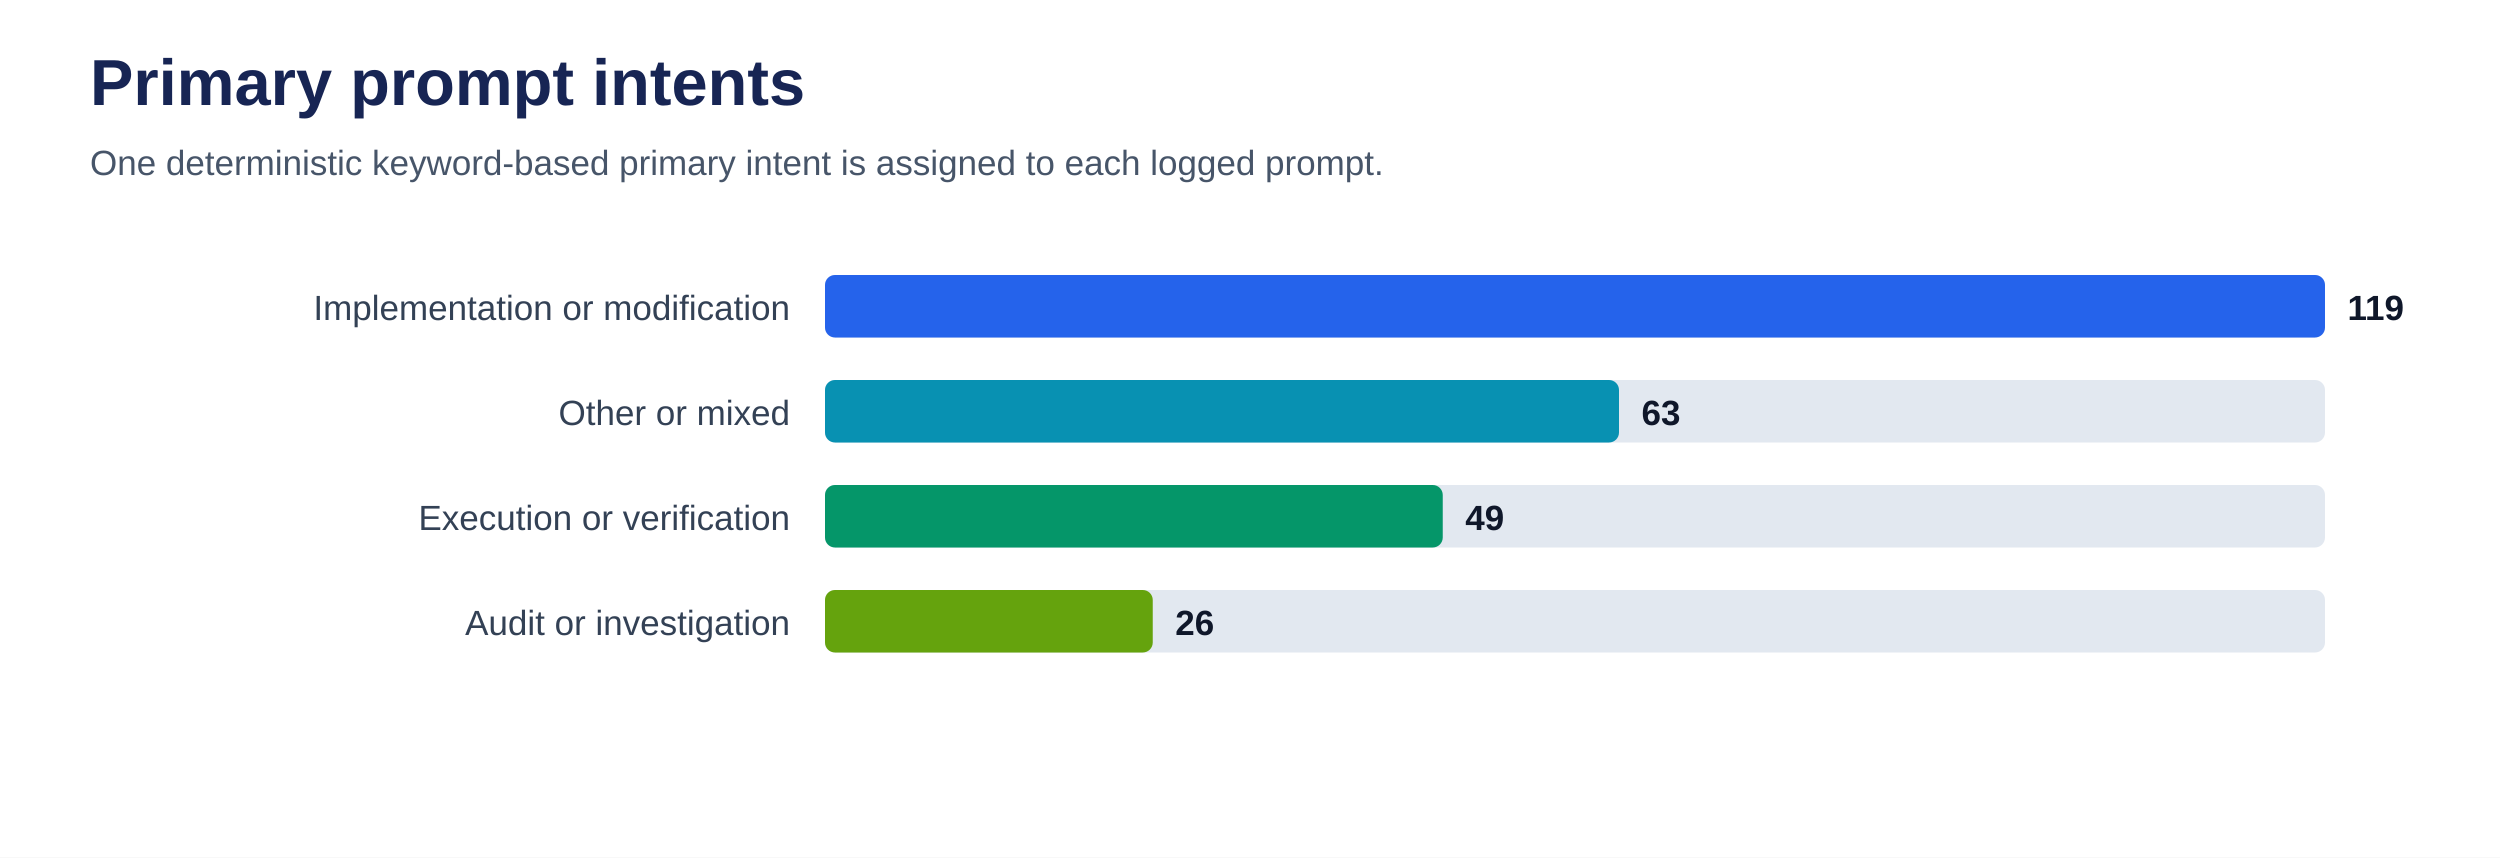
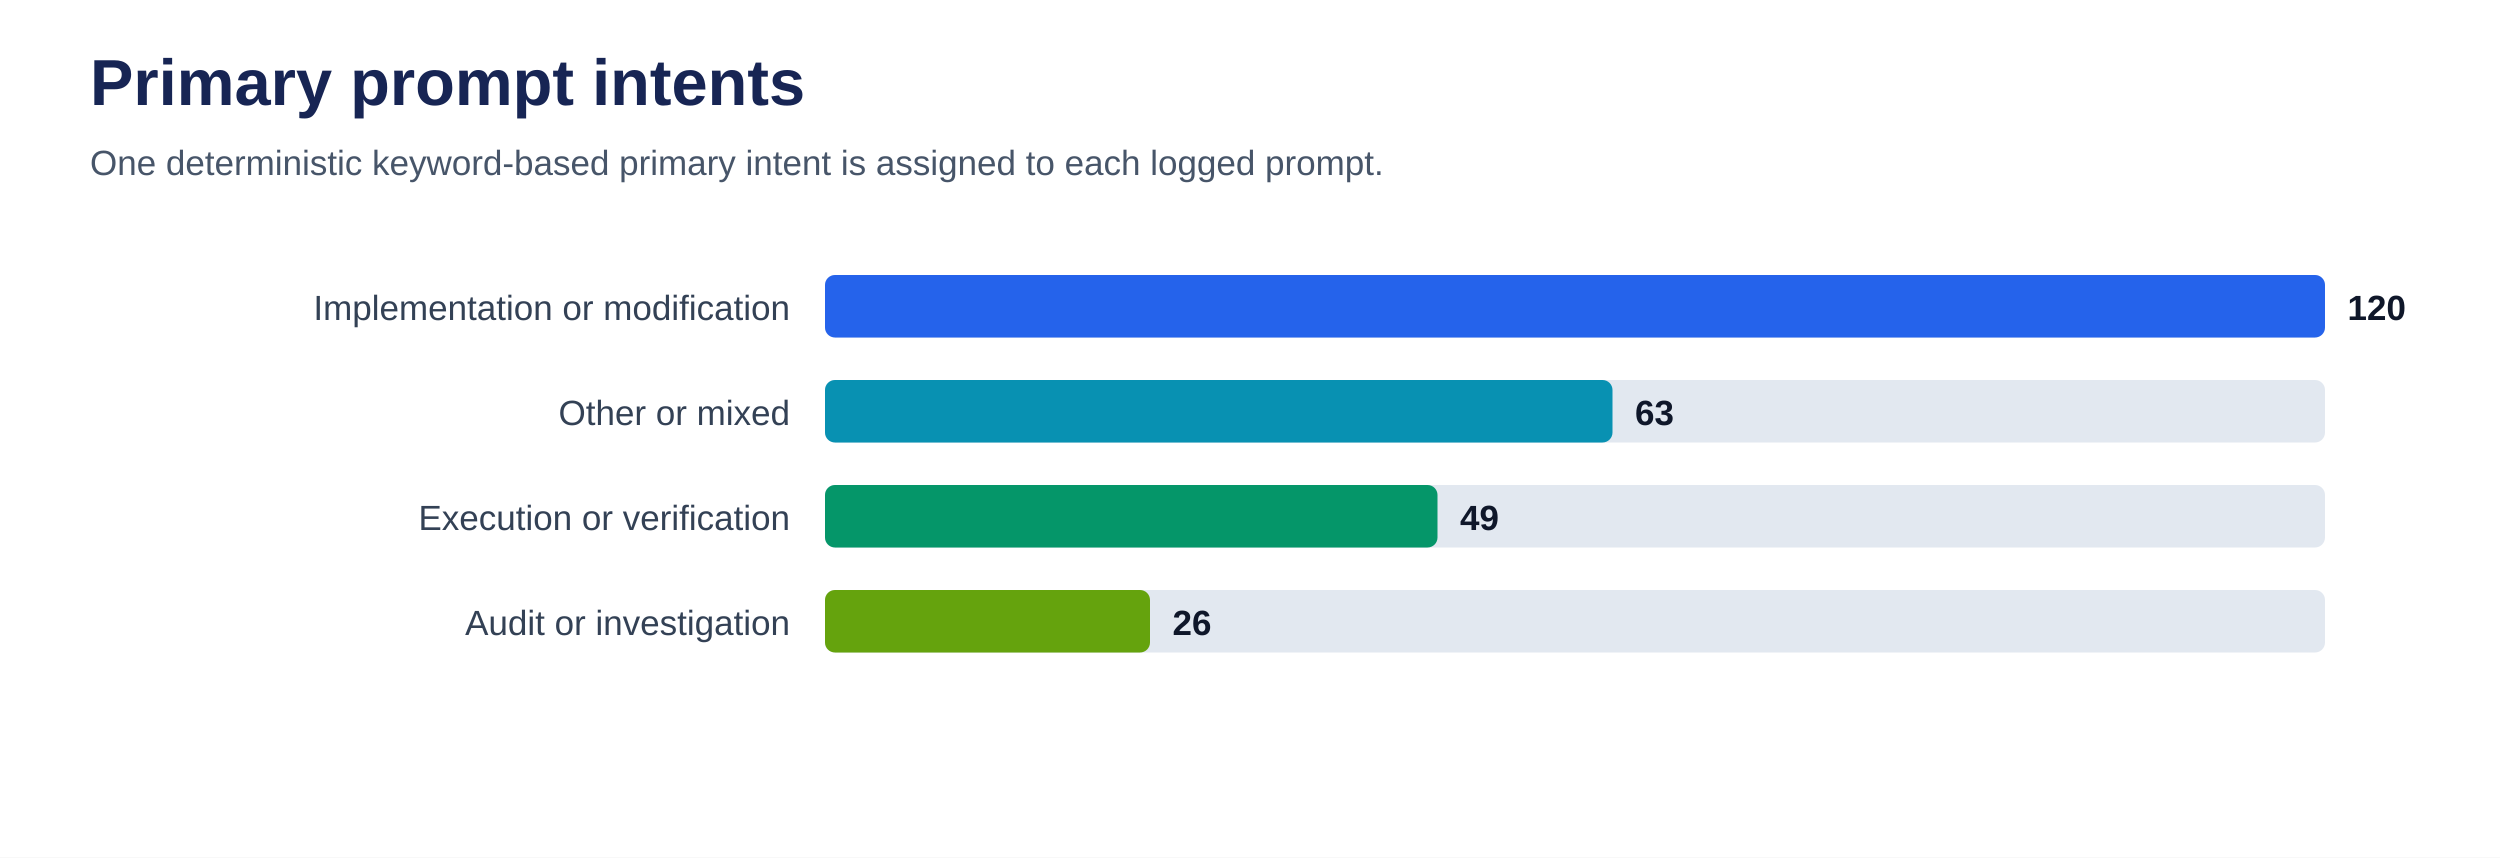
<svg xmlns="http://www.w3.org/2000/svg" viewBox="0 0 1000 343" role="img" aria-labelledby="title desc">
  <rect width="100%" height="100%" fill="#ffffff" />
  <text x="36" y="42" font-family="Arial, sans-serif" font-size="26" font-weight="700" fill="#172554">Primary prompt intents</text>
  <text x="36" y="70" font-family="Arial, sans-serif" font-size="14" fill="#475569">One deterministic keyword-based primary intent is assigned to each logged prompt.</text>
  <text x="316" y="128" text-anchor="end" font-family="Arial, sans-serif" font-size="14" fill="#334155">Implementation or modification</text>
  <rect x="330" y="110" width="600" height="25" rx="4" fill="#e2e8f0" />
  <rect x="330" y="110" width="600.0" height="25" rx="4" fill="#2563eb" />
-   <text x="939.0" y="128" font-family="Arial, sans-serif" font-size="14" font-weight="700" fill="#0f172a">119</text>
+   <text x="939.0" y="128" font-family="Arial, sans-serif" font-size="14" font-weight="700" fill="#0f172a">120</text>
  <text x="316" y="170" text-anchor="end" font-family="Arial, sans-serif" font-size="14" fill="#334155">Other or mixed</text>
  <rect x="330" y="152" width="600" height="25" rx="4" fill="#e2e8f0" />
-   <rect x="330" y="152" width="317.6" height="25" rx="4" fill="#0891b2" />
-   <text x="656.6" y="170" font-family="Arial, sans-serif" font-size="14" font-weight="700" fill="#0f172a">63</text>
+   <rect x="330" y="152" width="315.0" height="25" rx="4" fill="#0891b2" />
+   <text x="654.0" y="170" font-family="Arial, sans-serif" font-size="14" font-weight="700" fill="#0f172a">63</text>
  <text x="316" y="212" text-anchor="end" font-family="Arial, sans-serif" font-size="14" fill="#334155">Execution or verification</text>
  <rect x="330" y="194" width="600" height="25" rx="4" fill="#e2e8f0" />
-   <rect x="330" y="194" width="247.1" height="25" rx="4" fill="#059669" />
-   <text x="586.1" y="212" font-family="Arial, sans-serif" font-size="14" font-weight="700" fill="#0f172a">49</text>
+   <rect x="330" y="194" width="245.0" height="25" rx="4" fill="#059669" />
+   <text x="584.0" y="212" font-family="Arial, sans-serif" font-size="14" font-weight="700" fill="#0f172a">49</text>
  <text x="316" y="254" text-anchor="end" font-family="Arial, sans-serif" font-size="14" fill="#334155">Audit or investigation</text>
  <rect x="330" y="236" width="600" height="25" rx="4" fill="#e2e8f0" />
-   <rect x="330" y="236" width="131.1" height="25" rx="4" fill="#65a30d" />
-   <text x="470.1" y="254" font-family="Arial, sans-serif" font-size="14" font-weight="700" fill="#0f172a">26</text>
+   <rect x="330" y="236" width="130.0" height="25" rx="4" fill="#65a30d" />
+   <text x="469.0" y="254" font-family="Arial, sans-serif" font-size="14" font-weight="700" fill="#0f172a">26</text>
</svg>
